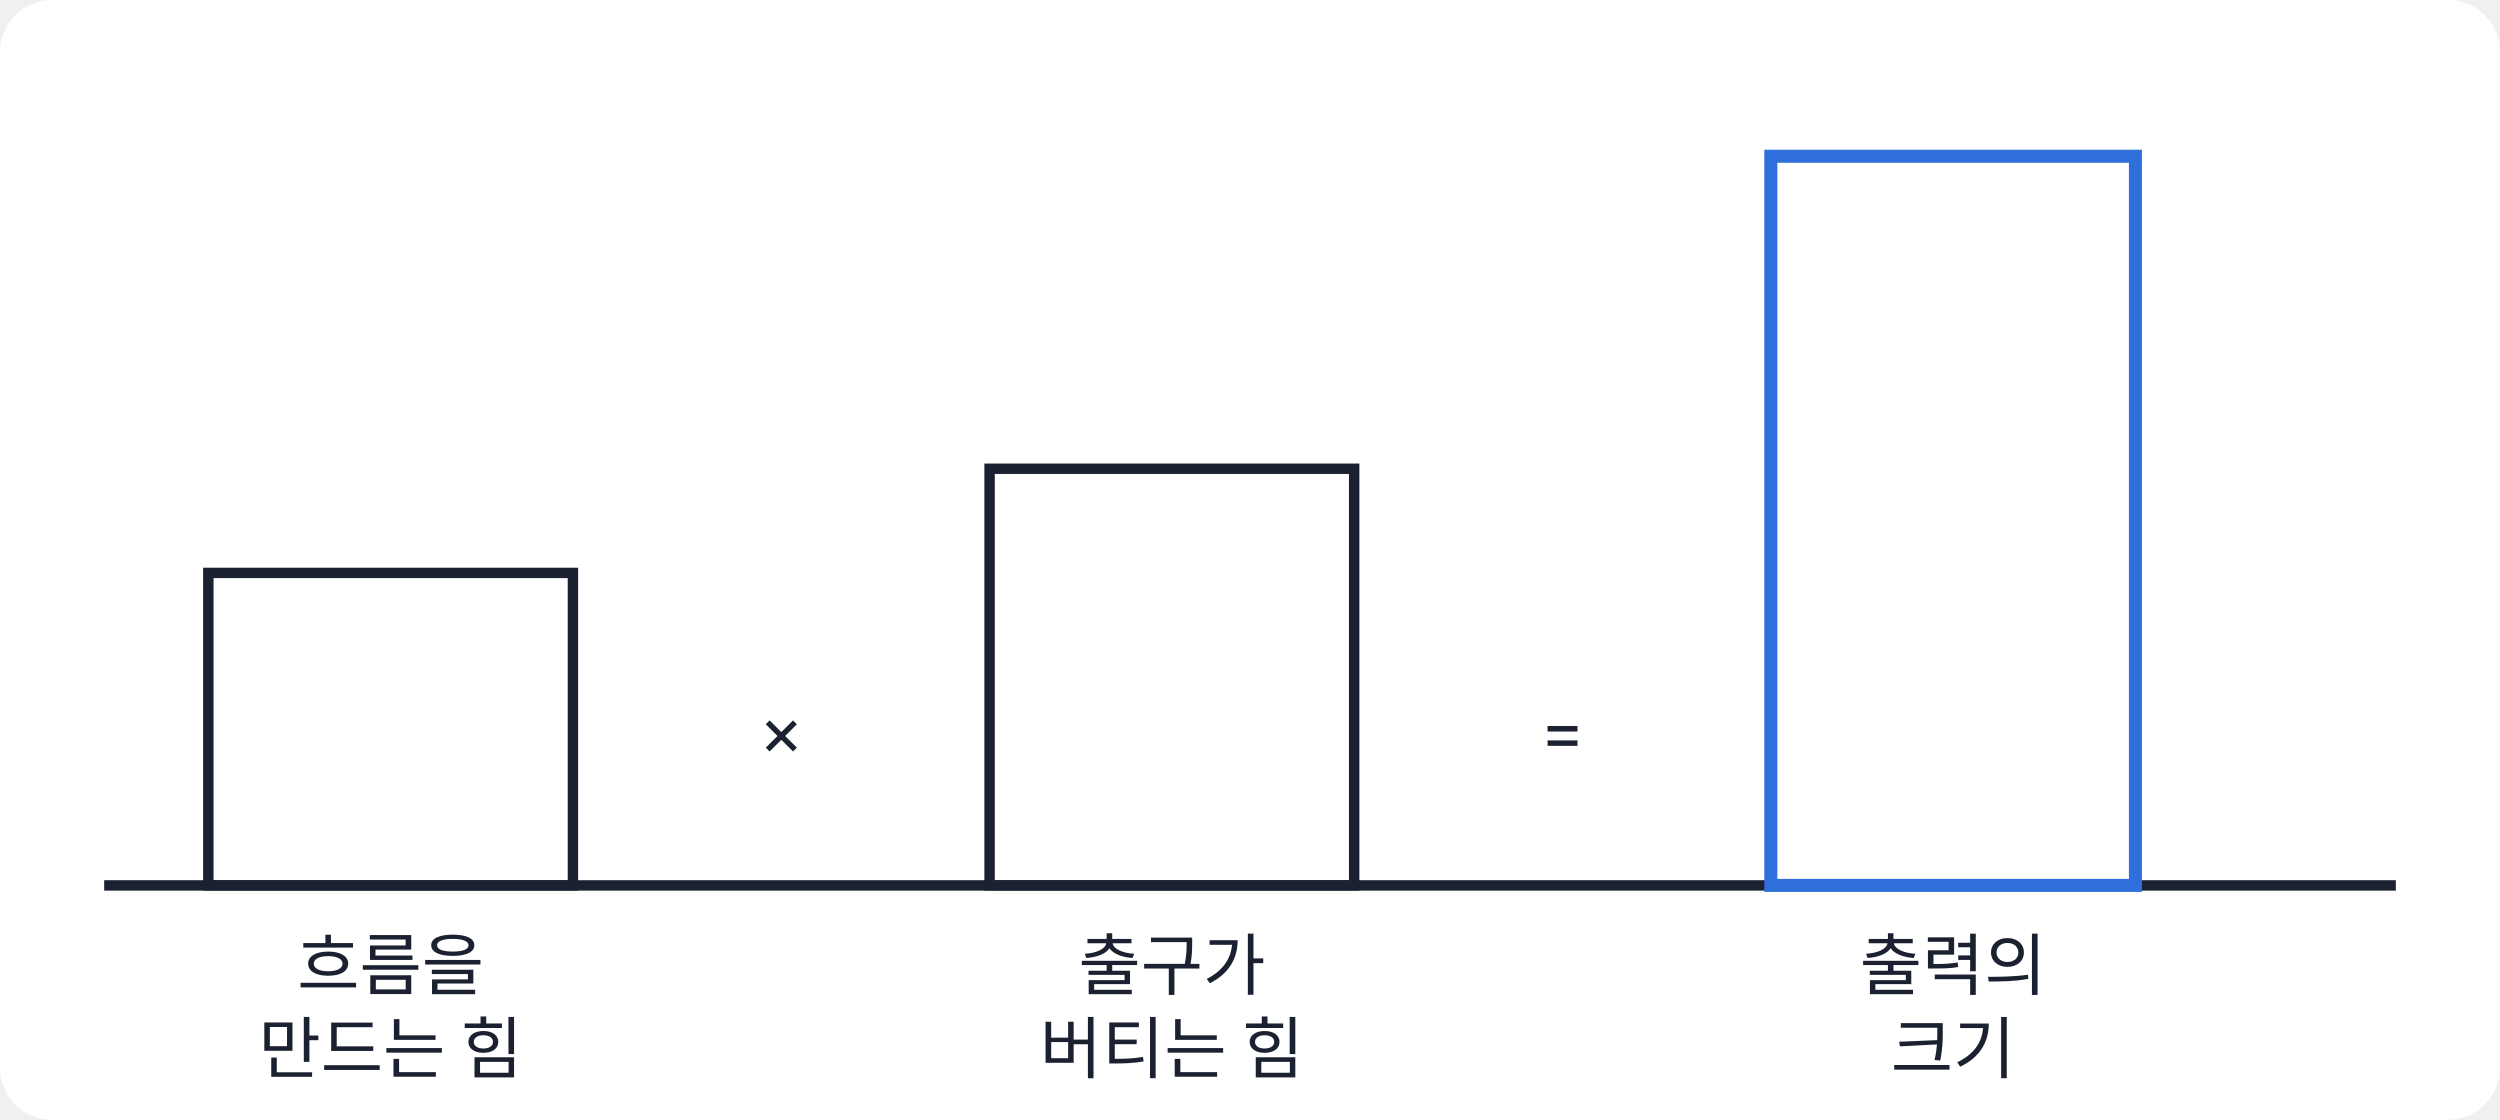
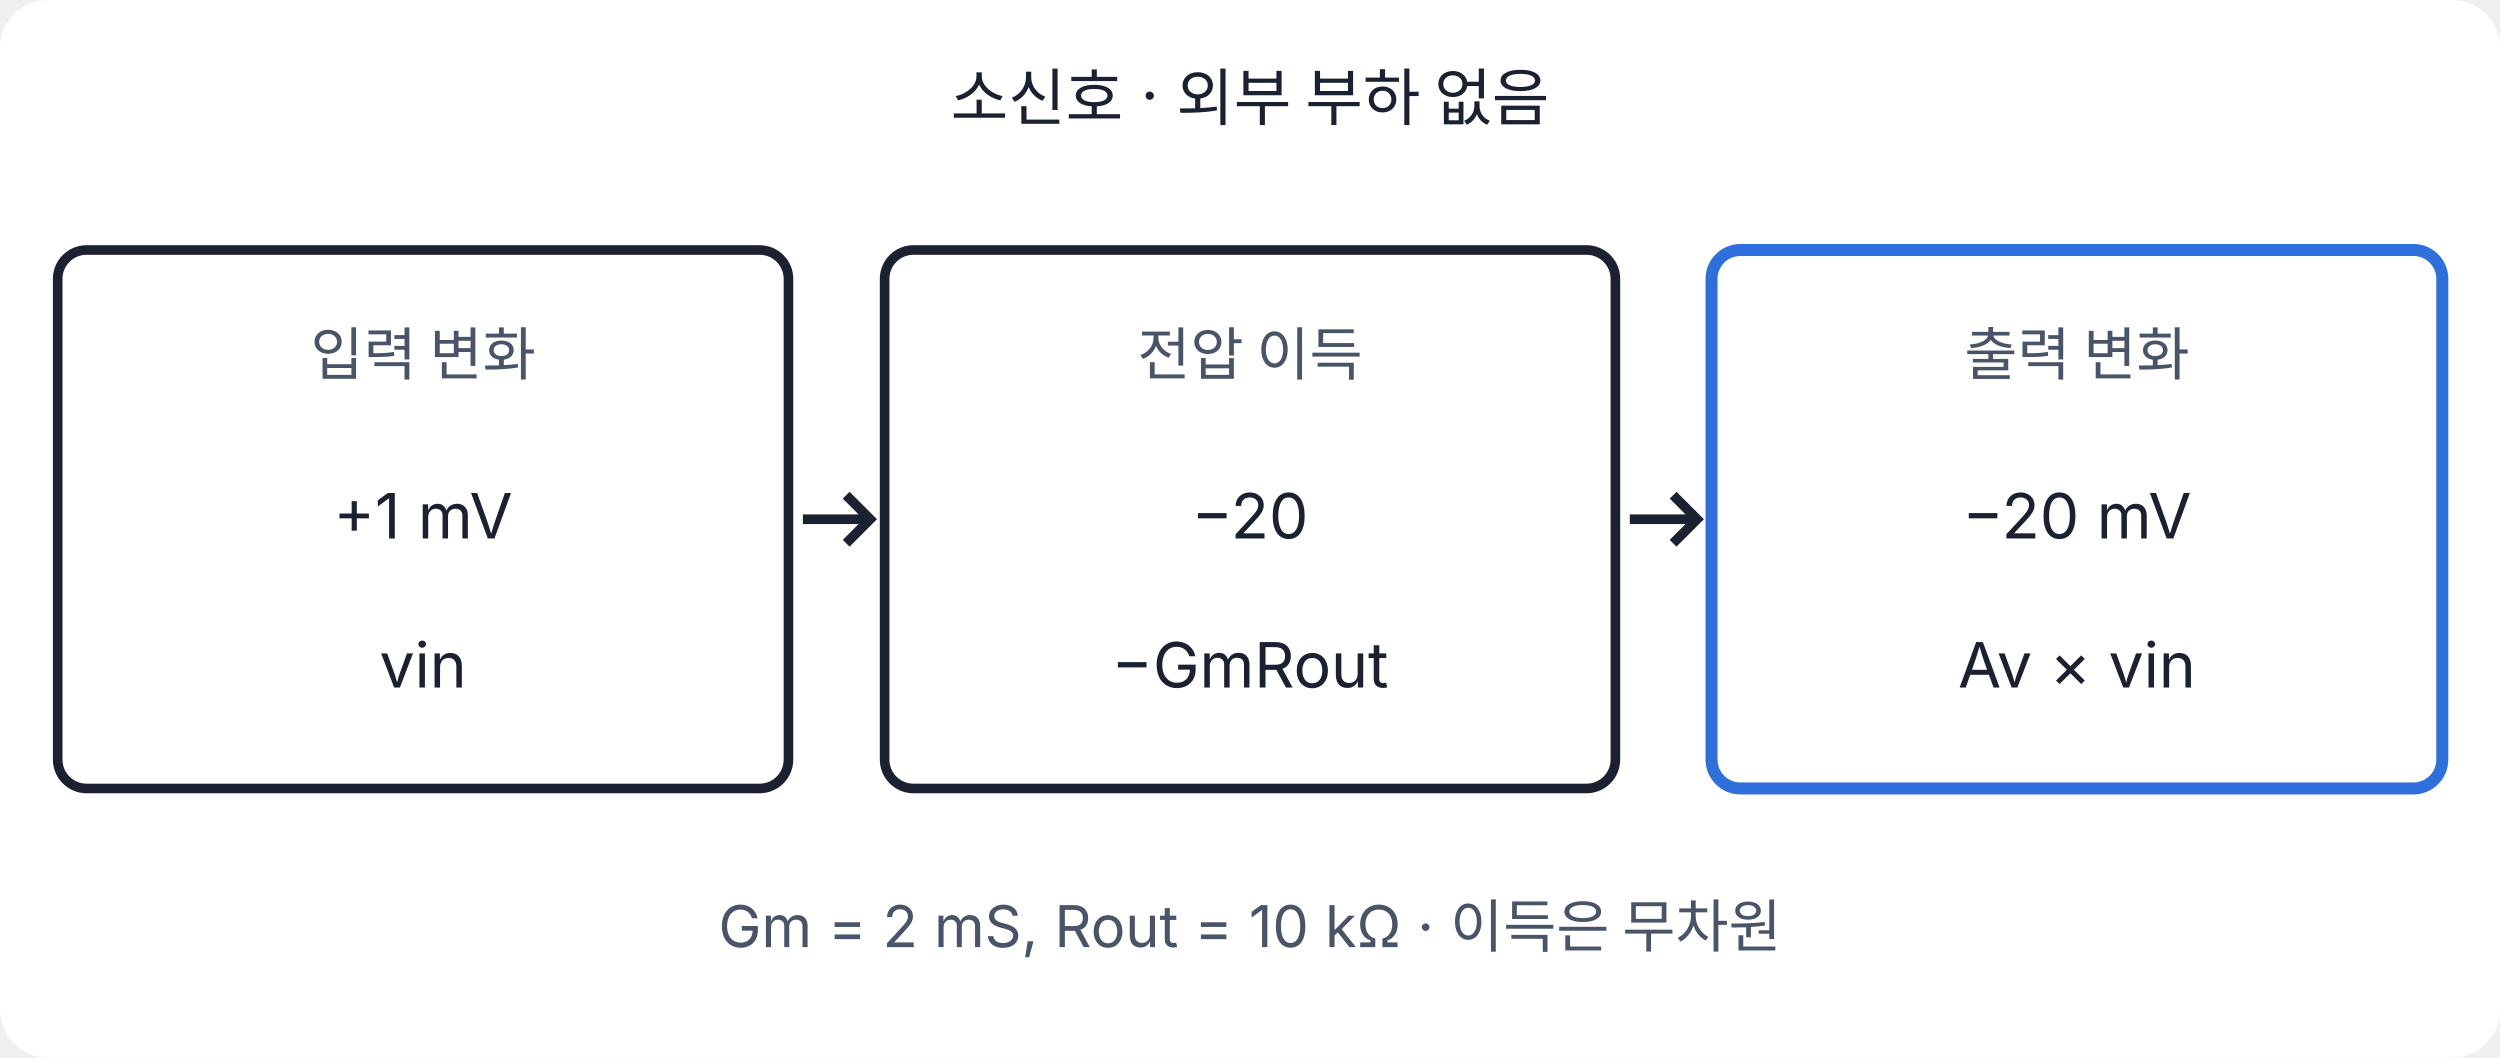
- <svg xmlns="http://www.w3.org/2000/svg" width="480" height="215" viewBox="0 0 480 215" role="img" aria-label="테두리 막대 두 개(흐름을 만드는 힘, 출구가 버티는 힘)를 곱하면 오른쪽의 키 큰 강조색 테두리 막대(출력의 크기)가 돼요.">
+ <svg xmlns="http://www.w3.org/2000/svg" width="520" height="220" viewBox="0 0 520 220" role="img" aria-label="소신호 · 외부 부하 없음; 입력 변화 +1 mV vin; 전압 이득 −20 −GmRout; 출력 변화 −20 mV Av × vin; Gm = 2 mS, Rout = 10 kΩ · 이득은 무차원">
  <style>
svg { color: #1b2130; font-family: -apple-system, 'Apple SD Gothic Neo', 'Noto Sans KR', sans-serif; }
.fig-ink { stroke: #1b2130; fill: none; stroke-width: 2; }
.fig-accent { stroke: #2f6fdb; fill: none; stroke-width: 2.5; }
.fig-danger { stroke: #d92d20; fill: none; stroke-width: 2.5; }
.fig-dot { fill: #2f6fdb; }
.fig-text { fill: #1b2130; font-size: 13px; }
.fig-muted { fill: #4a5468; font-size: 12px; }
.axis { stroke: #dde2ea; stroke-width: 1.5; }
.tick { fill: #4a5468; font-size: 11px; }
.plot-truth { fill: none; stroke: #4a5468; stroke-width: 1.5; stroke-dasharray: 5 4; }
.plot-fit { fill: none; stroke: #2f6fdb; stroke-width: 2.5; }
.pt-train { fill: #2f6fdb; }
.pt-test { fill: #b54708; }
.mark-ml { stroke: #2f6fdb; stroke-width: 1.5; stroke-dasharray: 3 3; }
.mark-map { stroke: #067647; stroke-width: 1.5; stroke-dasharray: 3 3; }
.plot-like { fill: none; stroke: #2f6fdb; stroke-width: 2; }
.plot-prior { fill: none; stroke: #6941c6; stroke-width: 2; stroke-dasharray: 6 4; }
.plot-post { fill: none; stroke: #067647; stroke-width: 3; }
</style>
-   <rect x="0" y="0" width="480" height="215" rx="10" fill="#ffffff" />
-   <line class="fig-ink" x1="20" y1="170" x2="460" y2="170" />
-   <rect class="fig-ink" x="40" y="110" width="70" height="60" />
-   <text class="fig-text" x="75" y="190" font-size="12" text-anchor="middle">흐름을</text>
-   <text class="fig-text" x="75" y="206" font-size="12" text-anchor="middle">만드는 힘</text>
-   <text class="fig-text" x="150" y="145" font-size="22" text-anchor="middle">×</text>
-   <rect class="fig-ink" x="190" y="90" width="70" height="80" />
-   <text class="fig-text" x="225" y="190" font-size="12" text-anchor="middle">출구가</text>
-   <text class="fig-text" x="225" y="206" font-size="12" text-anchor="middle">버티는 힘</text>
-   <text class="fig-text" x="300" y="145" font-size="22" text-anchor="middle">=</text>
-   <rect class="fig-accent" x="340" y="30" width="70" height="140" />
-   <text class="fig-text" x="375" y="190" font-size="12" text-anchor="middle">출력의</text>
-   <text class="fig-text" x="375" y="206" font-size="12" text-anchor="middle">크기</text>
+   <rect x="0" y="0" width="520" height="220" rx="10" fill="#ffffff" />
+   <text class="fig-text" x="260" y="25" text-anchor="middle" font-size="15">소신호 · 외부 부하 없음</text>
+   <rect class="fig-ink" x="12" y="52" width="152" height="112" rx="6" />
+   <text class="fig-muted" x="88" y="78" text-anchor="middle" font-size="14">입력 변화</text>
+   <text class="fig-text" x="88" y="112" text-anchor="middle" font-size="16">+1 mV</text>
+   <text class="fig-text" x="88" y="143" text-anchor="middle" font-size="14">vin</text>
+   <path class="fig-ink" d="M167,108 h14 m-5,-5 l5,5 -5,5" />
+   <rect class="fig-ink" x="184" y="52" width="152" height="112" rx="6" />
+   <text class="fig-muted" x="260" y="78" text-anchor="middle" font-size="14">전압 이득</text>
+   <text class="fig-text" x="260" y="112" text-anchor="middle" font-size="16">−20</text>
+   <text class="fig-text" x="260" y="143" text-anchor="middle" font-size="14">−GmRout</text>
+   <path class="fig-ink" d="M339,108 h14 m-5,-5 l5,5 -5,5" />
+   <rect class="fig-accent" x="356" y="52" width="152" height="112" rx="6" />
+   <text class="fig-muted" x="432" y="78" text-anchor="middle" font-size="14">출력 변화</text>
+   <text class="fig-text" x="432" y="112" text-anchor="middle" font-size="16">−20 mV</text>
+   <text class="fig-text" x="432" y="143" text-anchor="middle" font-size="14">Av × vin</text>
+   <text class="fig-muted" x="260" y="197" text-anchor="middle" font-size="14">Gm = 2 mS, Rout = 10 kΩ · 이득은 무차원</text>
</svg>
